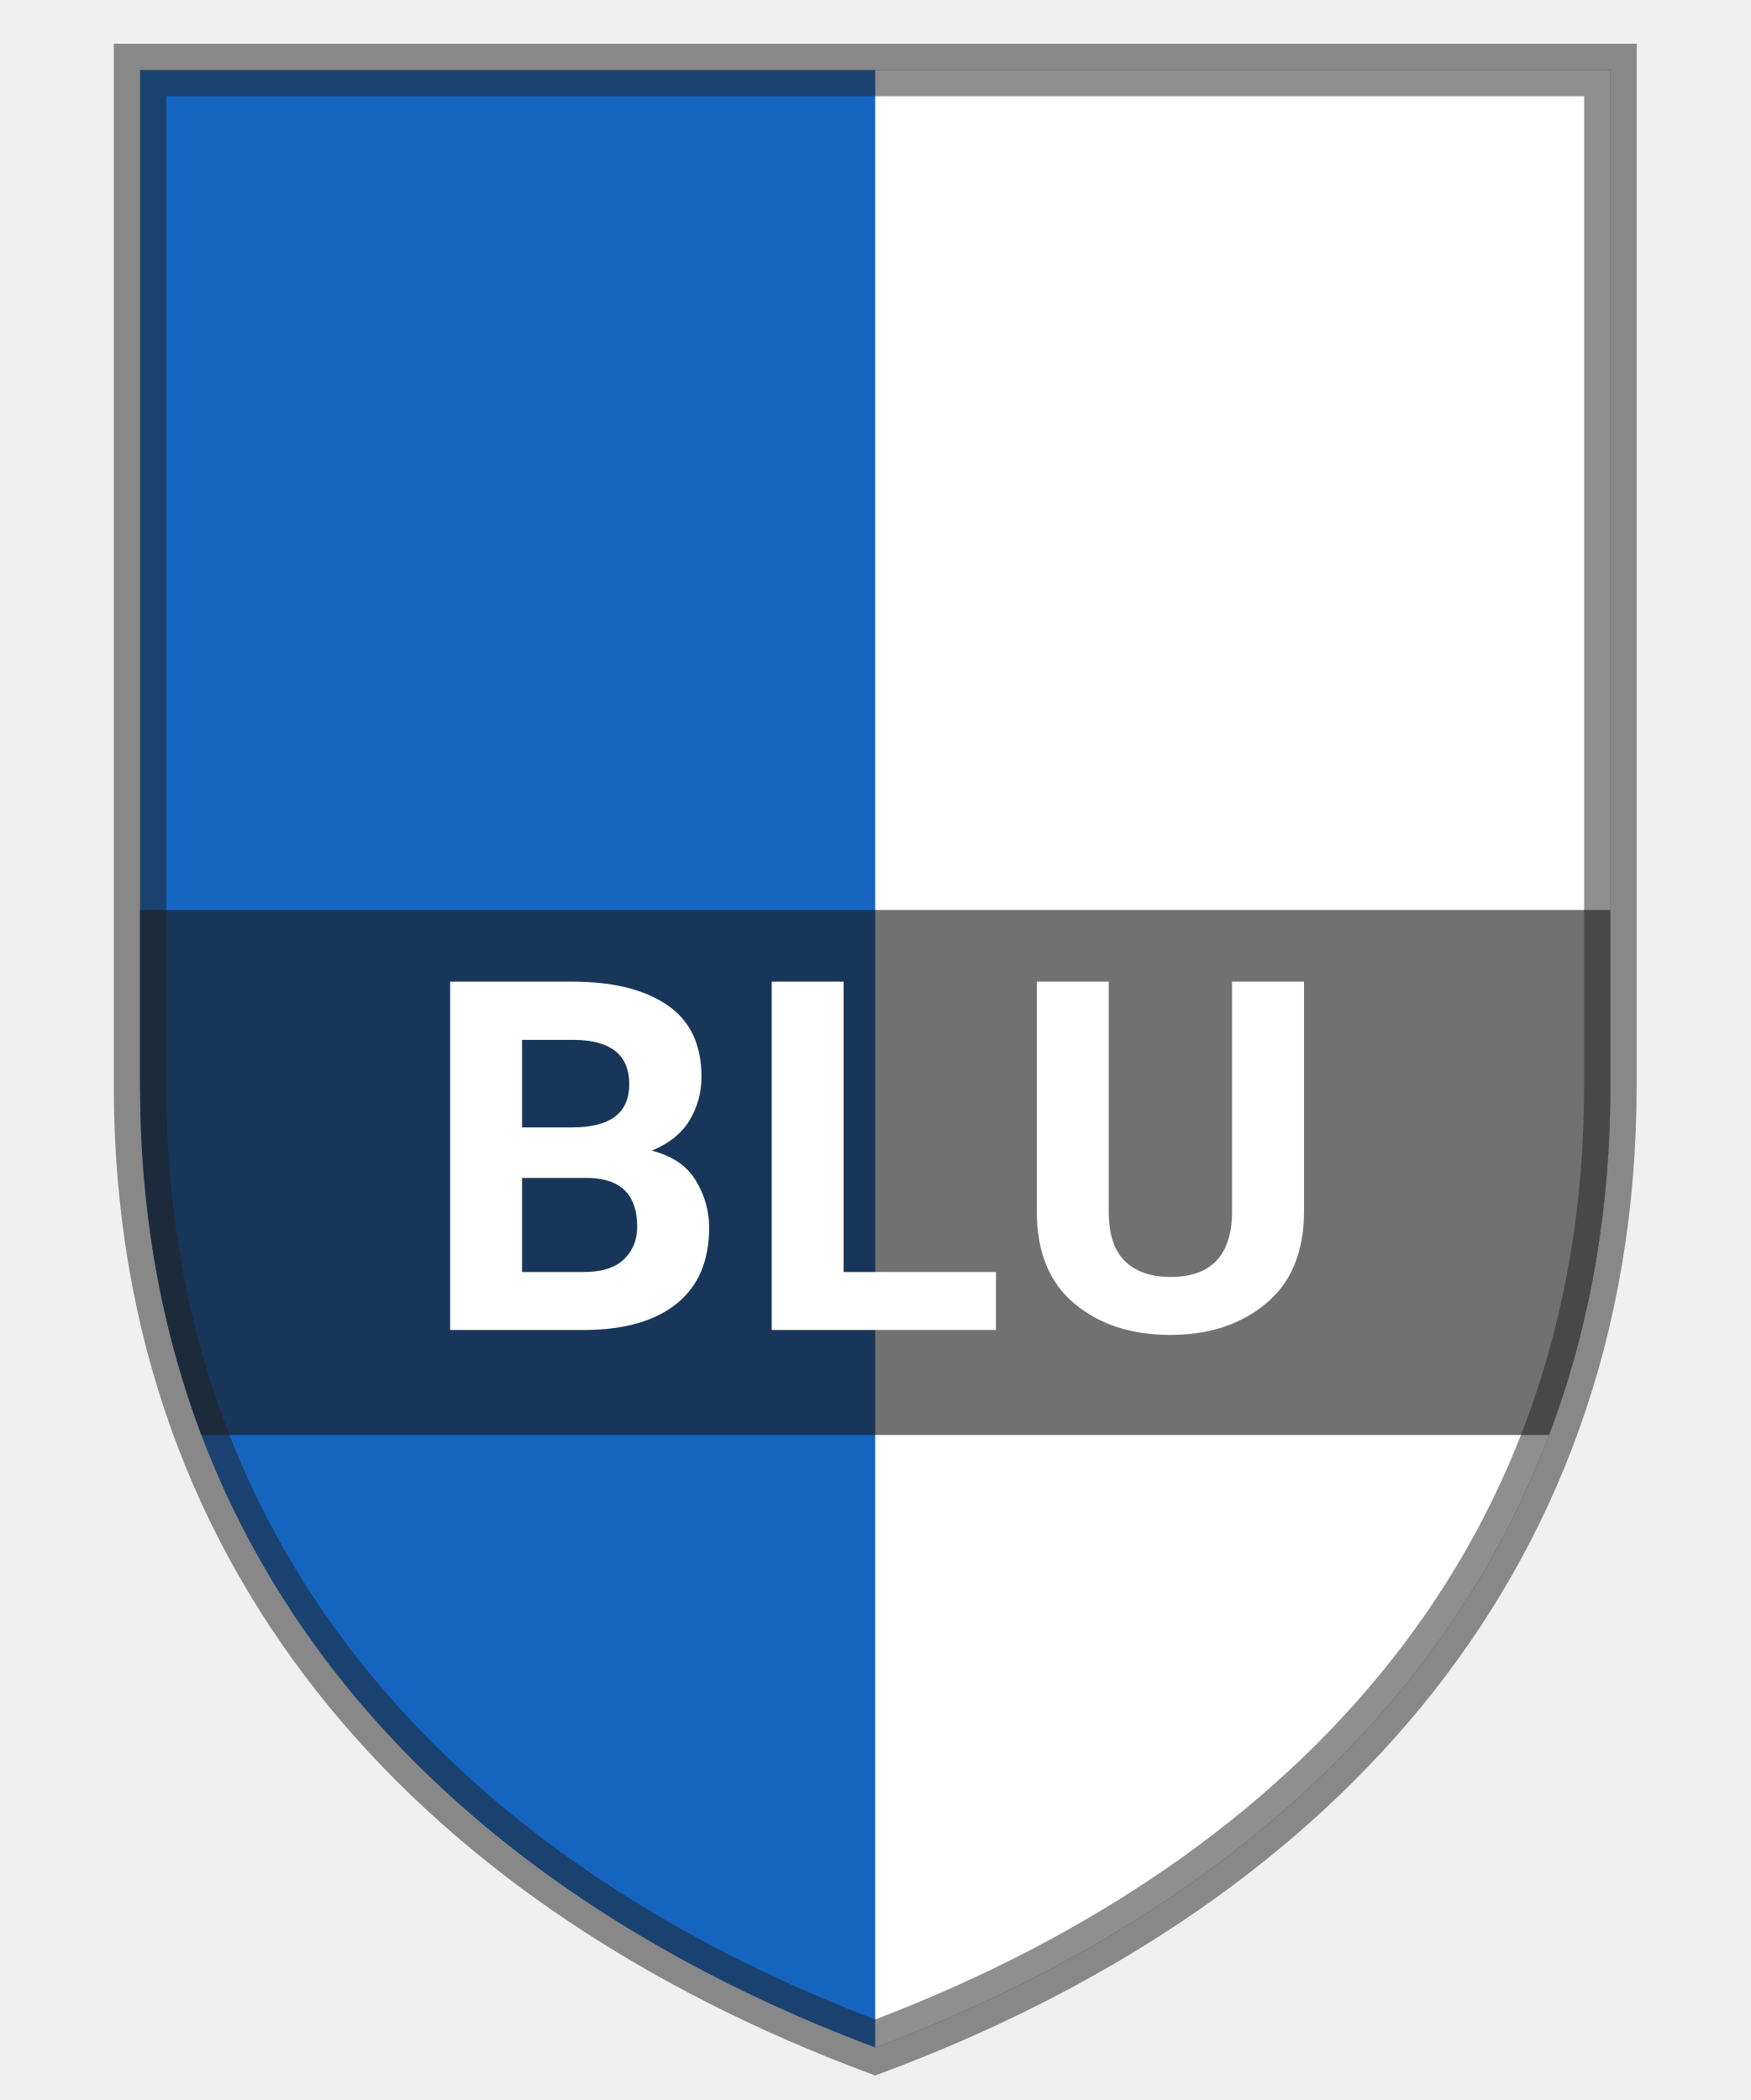
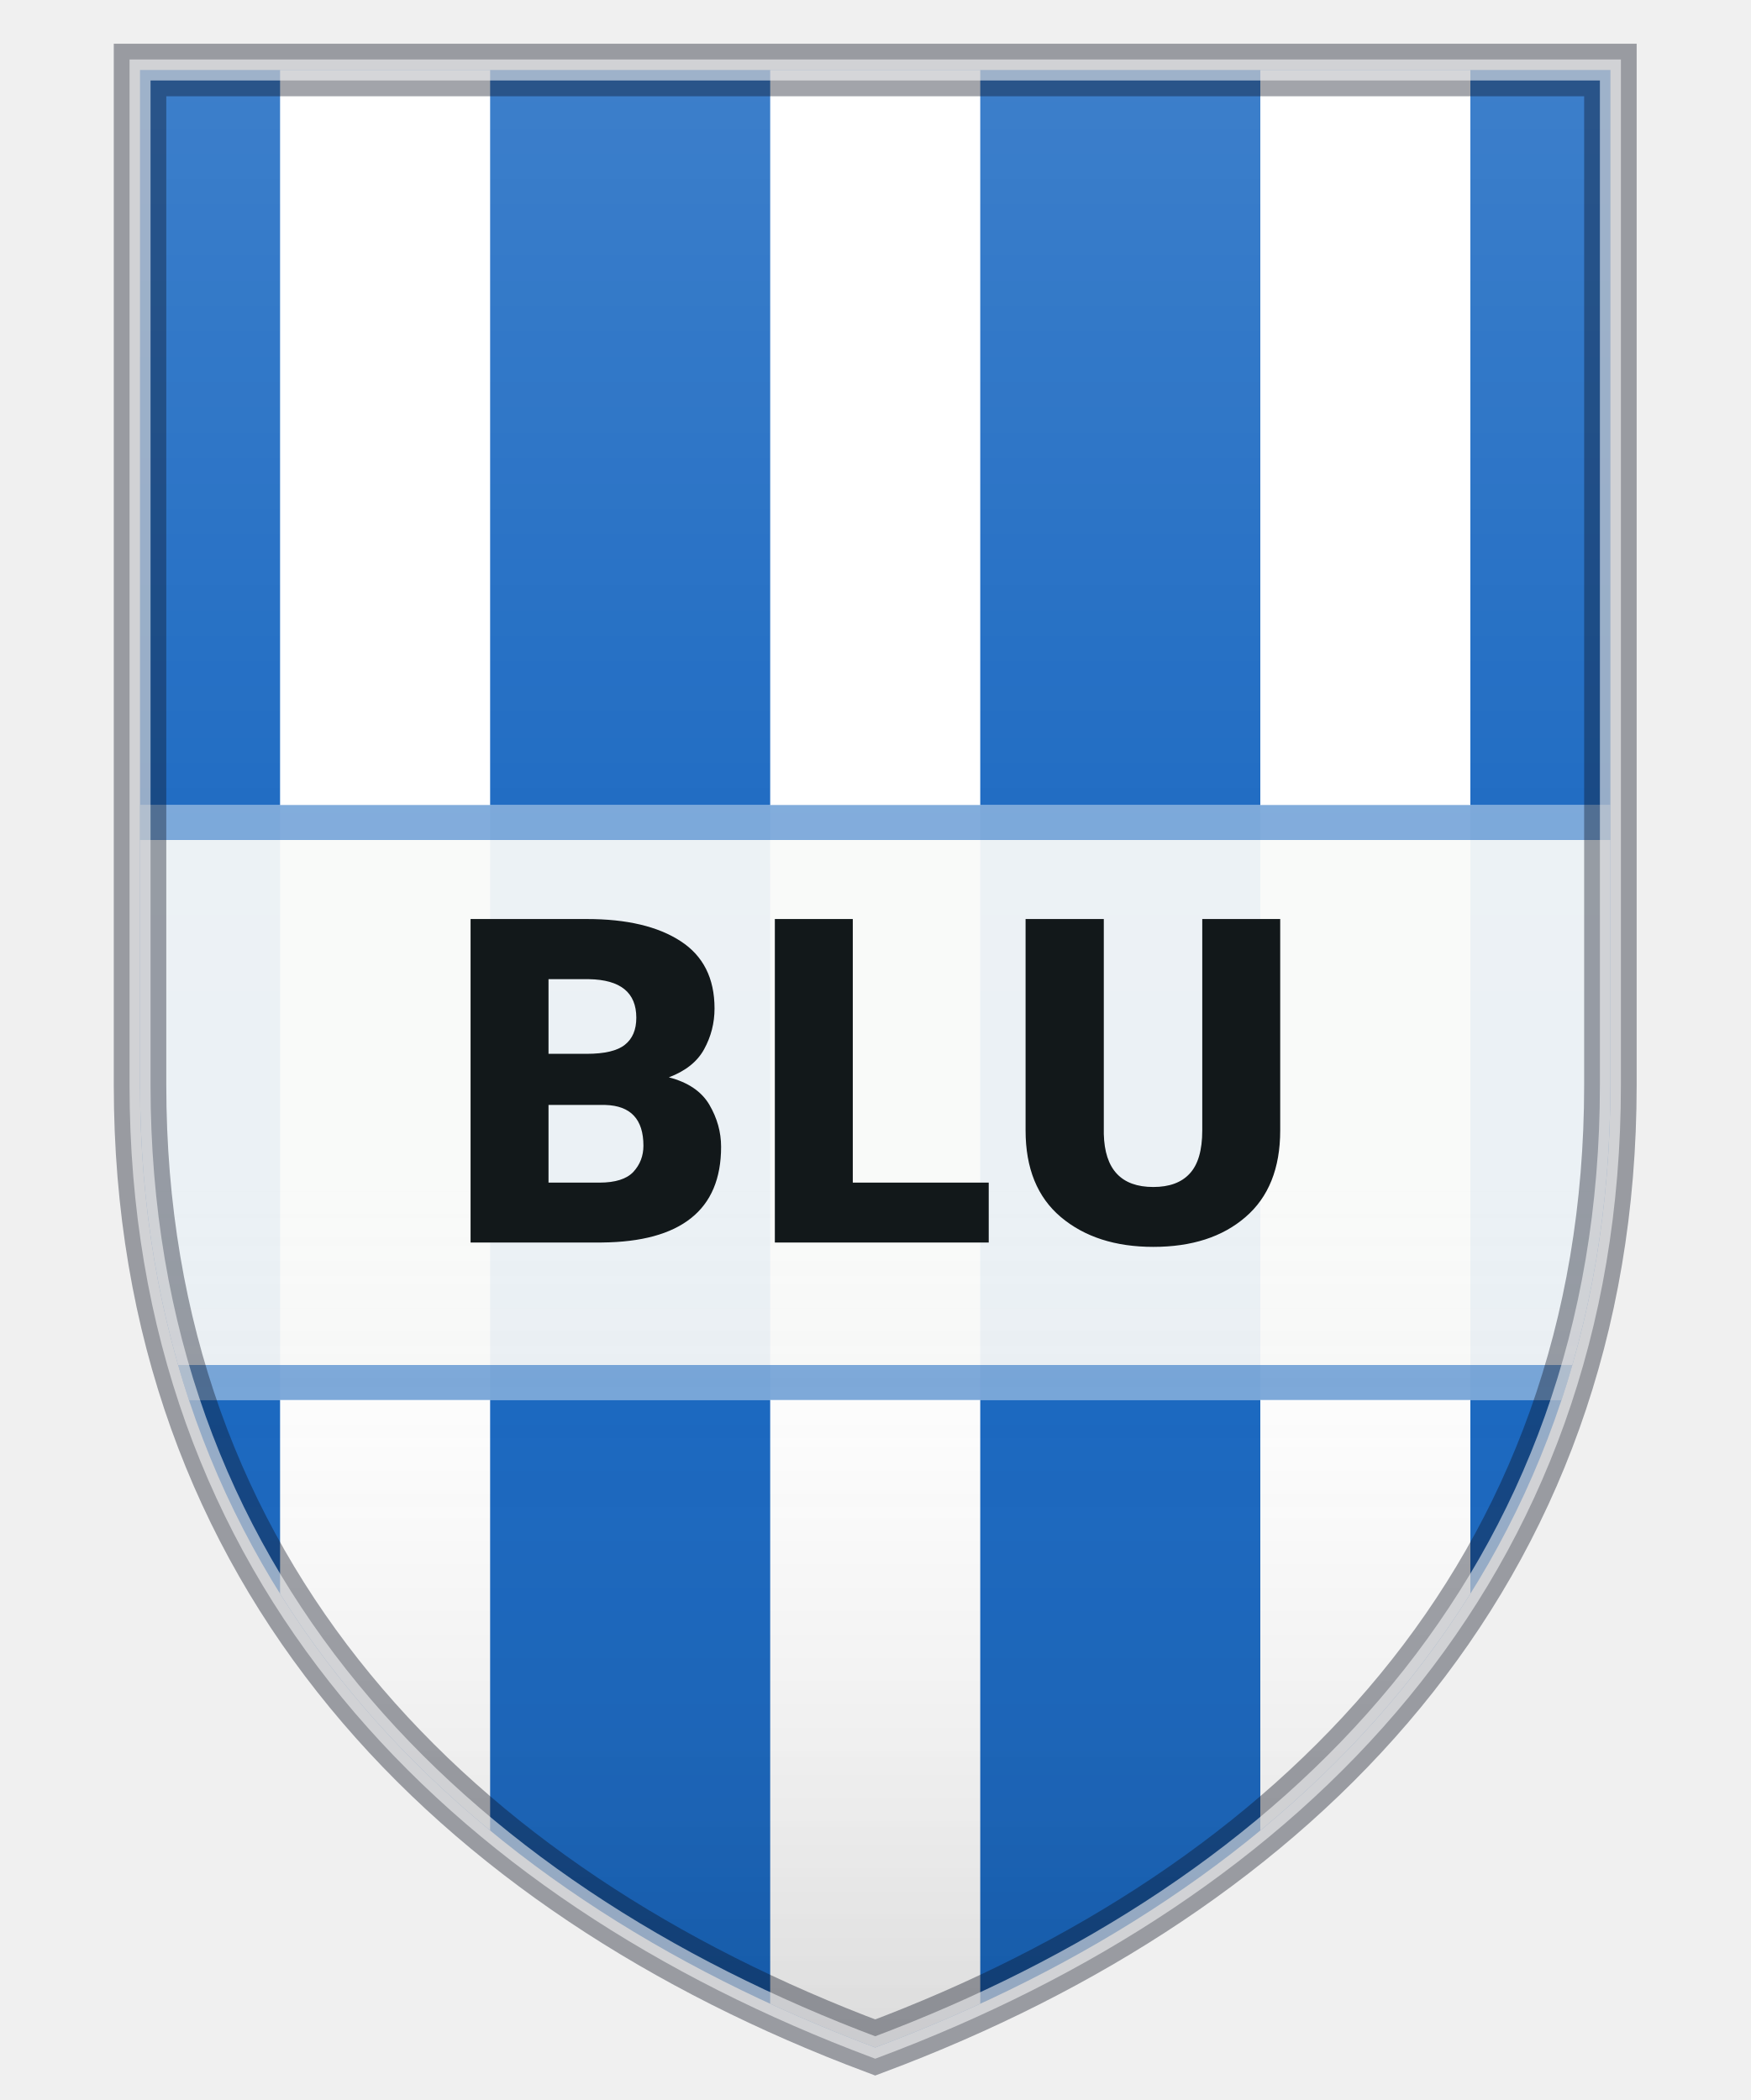
<svg xmlns="http://www.w3.org/2000/svg" viewBox="0 0 100 120" width="100" height="120" role="img" data-generico="1" aria-label="Escudo do Blumenau">
-   <clipPath id="escudo">
-     <path d="M8 4 H92 V62 C92 90 74 108 50 117 C26 108 8 90 8 62 Z" />
-   </clipPath>
+   <defs>
+     <clipPath id="escudo">
+       <path d="M8 4 H92 V62 C92 90 74 108 50 117 C26 108 8 90 8 62 Z" />
+     </clipPath>
+     <linearGradient id="volume" x1="0" y1="0" x2="0" y2="1">
+       <stop offset="0" stop-color="#FFFFFF" stop-opacity=".18" />
+       <stop offset=".55" stop-color="#FFFFFF" stop-opacity="0" />
+       <stop offset="1" stop-color="#000000" stop-opacity=".16" />
+     </linearGradient>
+   </defs>
  <g clip-path="url(#escudo)">
    <path d="M8 4 H92 V62 C92 90 74 108 50 117 C26 108 8 90 8 62 Z" fill="#1565C0" />
-     <path d="M50 4 H92 V62 C92 90 74 108 50 117 Z" fill="#FFFFFF" />
-     <rect x="0" y="52" width="100" height="30" fill="#1A1A1A" fill-opacity=".62" />
-     <text x="50" y="76" text-anchor="middle" font-family="system-ui, -apple-system, 'Segoe UI', Roboto, sans-serif" font-size="28" font-weight="700" letter-spacing="0.5" fill="#FFFFFF">BLU</text>
+     <rect x="16" y="0" width="12" height="120" fill="#FFFFFF" />
+     <rect x="44" y="0" width="12" height="120" fill="#FFFFFF" />
+     <rect x="72" y="0" width="12" height="120" fill="#FFFFFF" />
+     <rect x="0" y="46" width="100" height="34" fill="#F8FAF9" fill-opacity=".94" />
+     <rect x="0" y="46" width="100" height="2" fill="#1565C0" fill-opacity=".55" />
+     <rect x="0" y="78" width="100" height="2" fill="#1565C0" fill-opacity=".55" />
+     <rect x="0" y="0" width="100" height="120" fill="url(#volume)" />
+     <text x="50" y="71" text-anchor="middle" font-family="system-ui, -apple-system, 'Segoe UI', Roboto, sans-serif" font-size="26" font-weight="800" letter-spacing="0.6" fill="#12181A">BLU</text>
  </g>
-   <path d="M8 4 H92 V62 C92 90 74 108 50 117 C26 108 8 90 8 62 Z" fill="none" stroke="#212121" stroke-opacity=".5" stroke-width="3" />
+   <path d="M8 4 H92 V62 C92 90 74 108 50 117 C26 108 8 90 8 62 Z" fill="none" stroke="#0B1220" stroke-opacity=".38" stroke-width="3" />
+   <path d="M8 4 H92 V62 C92 90 74 108 50 117 C26 108 8 90 8 62 Z" fill="none" stroke="#FFFFFF" stroke-opacity=".55" stroke-width="1.2" />
</svg>
